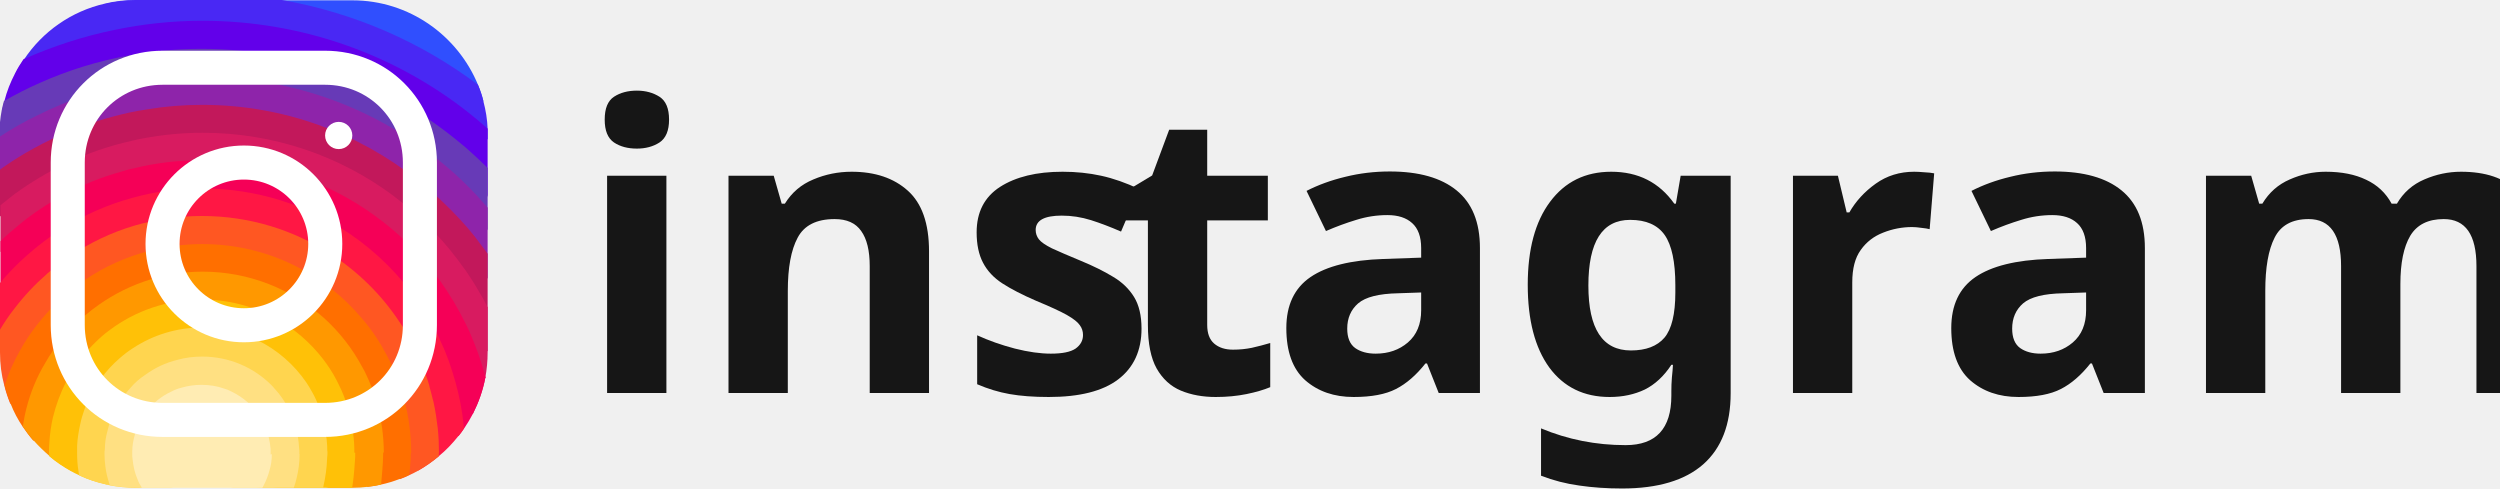
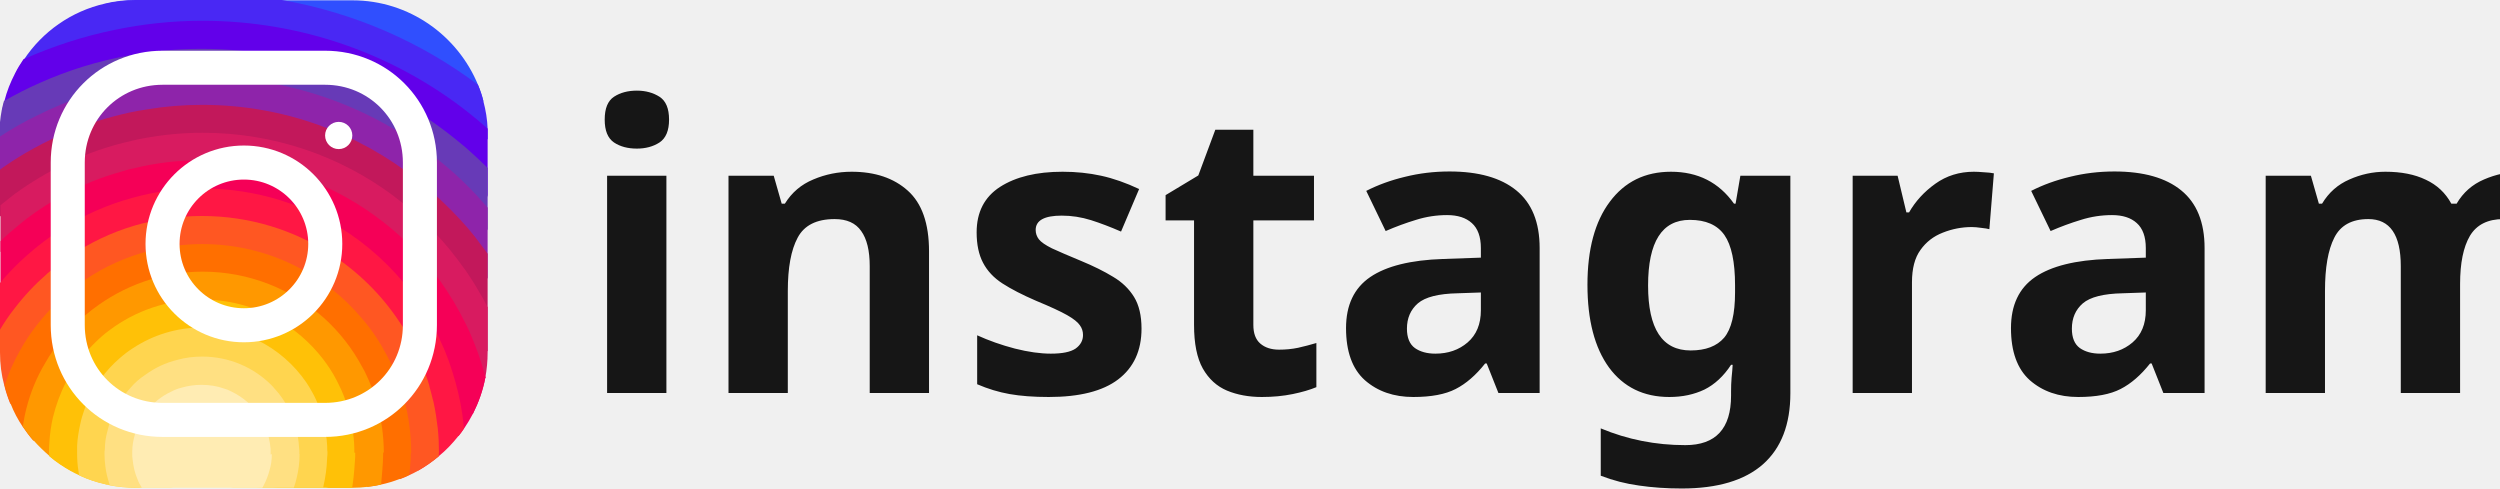
- <svg xmlns="http://www.w3.org/2000/svg" id="Layer_2" data-name="Layer 2" viewBox="0 0 146.88 28.7">
+ <svg xmlns="http://www.w3.org/2000/svg" viewBox="0 0 146.88 28.7">
  <defs>
-     <style>
-       @font-face {
-         font-family: 'Plus Jakarta Display';
-         src: url('https://assets.website-files.com/611c14f4bf91b0df48d41981/611c14f4bf91b06c4cd419c1_PlusJakartaDisplay-regular.otf') format('opentype');
-         font-weight: 400;
-         font-style: normal;
-         font-display: swap;
-       }
-       .cls-1 {
-         fill: #161616;
-         font-family: PlusJakartaSans-SemiBold, 'Plus Jakarta Sans', 'Plus Jakarta Display', sans-serif;
-         font-size: 23.38px;
-         font-variation-settings: 'wght' 600;
-         font-weight: 600;
-       }
- 
-       .cls-2 {
-         fill: #ffe082;
-       }
- 
-       .cls-3 {
-         fill: #ff5722;
-       }
- 
-       .cls-4 {
-         fill: #fff;
-       }
- 
-       .cls-5 {
-         fill: #ffecb3;
-       }
- 
-       .cls-6 {
-         fill: #f50057;
-       }
- 
-       .cls-7 {
-         fill: #ffd54f;
-       }
- 
-       .cls-8 {
-         fill: #ff1744;
-       }
- 
-       .cls-9 {
-         fill: #ffc107;
-       }
- 
-       .cls-10 {
-         fill: #ff9800;
-       }
- 
-       .cls-11 {
-         fill: #ff6f00;
-       }
- 
-       .cls-12 {
-         fill: #673ab7;
-       }
- 
-       .cls-13 {
-         fill: #8e24aa;
-       }
- 
-       .cls-14 {
-         fill: #304ffe;
-       }
- 
-       .cls-15 {
-         fill: #c2185b;
-       }
- 
-       .cls-16 {
-         fill: #d81b60;
-       }
- 
-       .cls-17 {
-         fill: #4928f4;
-       }
- 
-       .cls-18 {
-         fill: #6200ea;
-       }
- 
-       .cls-19 {
-         fill: none;
-         stroke: #fff;
-         stroke-linecap: round;
-         stroke-linejoin: round;
-         stroke-width: 2px;
-       }
- 
-       .cls-20 {
-         letter-spacing: 0em;
-       }
- 
-       @media (prefers-reduced-motion: no-preference) {
-         .cls-1 {
-           font-family: PlusJakartaSans-SemiBold, 'Plus Jakarta Sans', sans-serif;
-           font-weight: 500;
-         }
-       }
-     </style>
+     <style>.cls-1 { fill: rgb(22, 22, 22); font-family: PlusJakartaSans-SemiBold, "Plus Jakarta Sans", "Plus Jakarta Display", sans-serif; font-size: 23.38px; font-variation-settings: "wght" 600; font-weight: 600; }.cls-2 { fill: rgb(255, 224, 130); }.cls-3 { fill: rgb(255, 87, 34); }.cls-4 { fill: rgb(255, 255, 255); }.cls-5 { fill: rgb(255, 236, 179); }.cls-6 { fill: rgb(245, 0, 87); }.cls-7 { fill: rgb(255, 213, 79); }.cls-8 { fill: rgb(255, 23, 68); }.cls-9 { fill: rgb(255, 193, 7); }.cls-10 { fill: rgb(255, 152, 0); }.cls-11 { fill: rgb(255, 111, 0); }.cls-12 { fill: rgb(103, 58, 183); }.cls-13 { fill: rgb(142, 36, 170); }.cls-14 { fill: rgb(48, 79, 254); }.cls-15 { fill: rgb(194, 24, 91); }.cls-16 { fill: rgb(216, 27, 96); }.cls-17 { fill: rgb(73, 40, 244); }.cls-18 { fill: rgb(98, 0, 234); }.cls-19 { fill: none; stroke: rgb(255, 255, 255); stroke-linecap: round; stroke-linejoin: round; stroke-width: 2px; }.cls-20 { letter-spacing: 0em; }@media (prefers-reduced-motion: no-preference) {
+   .cls-1 { font-family: PlusJakartaSans-SemiBold, "Plus Jakarta Sans", sans-serif; font-weight: 500; }
+ }</style>
  </defs>
-   <g id="Layer_1-2" data-name="Layer 1">
+   <g id="Layer_1-2" data-name="Layer 1" transform="matrix(1, 0, 0, 1, 0, 1.4210854715202004e-14)">
    <path class="cls-14" d="m28.39,5.95c-.32.21-.77.4-.96.61-.07.07-.11.15-.1.23v.82l-.24.8-.24.8-.26.88-.54,1.79-.53,1.77-.4,1.33c0,.21,0,.41-.02.61-.06.76-.21,1.5-.47,2.18-.15.42-.33.83-.56,1.21-.08.15-.18.3-.27.45-.32.5-.7.96-1.12,1.37-.33.33-.68.63-1.07.88h0c-.06.06-.14.1-.21.14-.25.17-.51.31-.78.44-.18.1-.37.18-.56.25-.04.02-.09.04-.13.06-.45.21-.98.36-1.5.43-.03,0-.06,0-.09.02-.32.06-.63.1-.95.13-.14.02-.29.02-.44.02l-.57-.03-2.72-.14s0,0,0,0l-1.37-.07c-.1,0-.21,0-.32,0-.43-.02-.84-.06-1.26-.15h0c-.76-.14-1.48-.4-2.16-.74-.37-.19-.74-.41-1.08-.65-.14-.1-.28-.21-.41-.33-.38-.32-.72-.66-1.04-1.01-.05-.05-.09-.1-.13-.14-.05-.05-.1-.1-.14-.15-.3-.38-.56-.77-.76-1.19-.19-.37-.34-.76-.46-1.19-.05-.15-.09-.29-.12-.45,0,0-.02-.02-.02-.04-.08-.33-.15-.67-.19-1.01-.05-.26-.07-.53-.07-.8-.02-.1-.02-.21-.02-.32l1.52-2.35,1.49-2.29.68-1.04.61-.94.21-.33v-.82c.02-.18.02-.37.02-.55,0-.56-.12-1.1-.3-1.62-.18-.55-.42-1.07-.68-1.54-.3-.55-.62-1.04-.88-1.49-.39-.65-.66-1.19-.59-1.56.57-.14,1.18-.21,1.79-.21h12.73c3.33,0,6.19,2.07,7.38,4.98.13.31.24.64.32.97Z" />
    <path class="cls-17" d="m28.65,7.96v.21l-1.1.64-.7.41-.77.45-1.54.9-1.51.88-1.54.89-.61.36c0,.38-.1.73-.27,1.05-.25.46-.66.84-1.19,1.17-.53.33-1.19.59-1.92.78,0,0,0,0,0,0-2.83.73-6.7.4-8.58-1-.53-.39-.89-.87-1.05-1.42-.05-.18-.07-.38-.07-.58v-5.72c0-.12-.07-.24-.21-.36-.43-.34-1.44-.67-2.57-.99-.88-.25-1.83-.49-2.63-.73-.63-.19-1.16-.38-1.48-.57.14-.28.31-.56.49-.82C2.49,1.86,4.19.66,6.17.21c.57-.14,1.18-.21,1.79-.21h8.6c4.27.75,8.21,2.49,11.52,4.98.13.31.24.64.32.97.14.53.23,1.07.25,1.63,0,.12,0,.25,0,.37Z" />
    <path class="cls-18" d="m28.65,7.96v3.51l-.18.54-.6,1.85-.62,1.91-.33,1.02-.3.95-.29.9-.29.89-.15.47-.2.62c0,.6-.02,1.14-.06,1.59,0,.05-.02.1-.02.14-.05.42-.11.78-.21,1.08,0,.05-.02.1-.04.14-.21.57-.52.94-.98,1.18-.11.06-.24.11-.37.16-.42.14-.96.21-1.61.25-.48.03-1.03.04-1.65.04h-.55l-.95-.04h-.17s-1.73-.08-1.73-.08l-1.75-.07-5.77-.24-1.5-.06h-.21c-.62,0-1.15-.05-1.62-.11-.67-.1-1.19-.28-1.58-.54-.56-.36-.88-.88-1.07-1.62-.05-.18-.09-.36-.11-.56-.08-.46-.12-.99-.14-1.59,0-.12,0-.24,0-.37,0,0,0,0,0,0v-.46c0-.23,0-.47,0-.72l.04-1.28.02-.92.03-1.07v-.15l.06-1.96.06-1.96.06-1.84.05-1.81.02-.48c0-.25-.84-.39-1.77-.51-.74-.1-1.55-.18-2.04-.29.04-.18.08-.37.13-.54.14-.57.36-1.11.63-1.63.14-.28.31-.56.49-.82,1.72-.76,3.51-1.35,5.38-1.73,1.64-.34,3.35-.53,5.12-.53,5.86,0,11.27,1.98,15.55,5.32.41.32.82.66,1.22,1.02,0,.12,0,.25,0,.37Z" />
    <path class="cls-12" d="m28.65,9.85v3.61l-.44.84-.84,1.63-.45.86-.41.79-.18.34c0,.25,0,.49-.02.72,0,.34-.02.67-.04.97-.03.36-.08.68-.13.99-.12.63-.29,1.17-.53,1.62-.03.06-.06.11-.1.16-.09.14-.19.28-.3.41-.14.18-.3.33-.49.45-.27.21-.59.37-.96.5-.45.17-.98.28-1.6.34-.41.04-.85.06-1.34.06l-.33.02-1.66.1h0l-1.76.1-1.79.1-2.47.14-3,.18-.44.02c-.41,0-.79-.02-1.15-.07-.04,0-.07-.02-.11-.02-.54-.09-1.03-.23-1.48-.43-.54-.24-1.01-.56-1.41-.94-.35-.34-.65-.73-.9-1.17-.06-.1-.11-.2-.16-.31-.24-.47-.43-.99-.57-1.57-.02-.1-.05-.2-.06-.3-.05-.18-.09-.37-.11-.57-.09-.51-.14-1.05-.16-1.62h0c0-.24-.02-.46-.02-.7l-.39-.93-.06-.14-.05-.12-.6-1.42-.1-.23-.57-1.38-.64-1.54h0l-.64-1.55-.23-.57v-1.27c0-.5.05-.99.14-1.47.04-.18.08-.37.13-.54.68-.39,1.38-.75,2.11-1.07,1.66-.74,3.43-1.29,5.27-1.62,1.37-.25,2.79-.38,4.23-.38,5.82,0,11.09,2.11,15.22,5.55.16.13.31.25.46.39.37.33.74.67,1.1,1.03Z" />
    <path class="cls-13" d="m28.65,12.22v4.09l-.45.95-.86,1.79v.02c0,.34-.02.65-.05.93-.08.92-.3,1.5-.67,1.85-.26.27-.59.42-.99.5-.02,0-.06,0-.08.02-.13.02-.26.04-.41.04-.49.05-1.07.02-1.74-.03-.07,0-.15,0-.23-.02-.49-.03-1-.06-1.58-.09-.31,0-.64-.02-.97-.02h-.02l-.8.06h0l-1.81.13-2.06.16-.3.02-2.41.18-1.25.1-1.23.09c-.21,0-.42,0-.63,0,0,0,0,0,0,0-.9-.02-1.7-.07-2.42-.21-.66-.11-1.24-.29-1.74-.55-.51-.25-.93-.6-1.27-1.04-.33-.44-.57-.99-.72-1.65h0c-.11-.54-.18-1.16-.18-1.86l-.12-.21-.71-1.27-.1-.18-.06-.11-.74-1.31-.37-.66-.46-.82-.8-1.42-.42-.75v-2.93c.7-.46,1.42-.87,2.17-1.23.91-.46,1.85-.85,2.83-1.17,1.07-.35,2.18-.63,3.32-.81,1.15-.19,2.34-.29,3.56-.29,5.41,0,10.38,1.93,14.21,5.15.18.14.34.29.51.43.67.6,1.31,1.24,1.89,1.92.06.07.13.14.18.21Z" />
    <path class="cls-15" d="m28.65,14.89v5.75c-.19-.11-.45-.25-.78-.39-.18-.09-.37-.18-.58-.25-.3-.14-.63-.26-.99-.39-.08-.03-.16-.06-.25-.08-.14-.06-.29-.1-.45-.15-.47-.14-.99-.28-1.53-.4-.21-.04-.42-.08-.64-.11-.69-.12-1.43-.19-2.2-.2-.06,0-.14,0-.2,0l-2.05.02-2.79.02h0l-5.96.05c-1.89,0-3.06.45-3.76.64,0,0,0,0,0,0-.74.19-.97.07-1.03-1.23-.02-.36-.02-.82-.02-1.38l-.45-.34-.78-.59-.48-.37-.1-.07-1.32-1-.2-.15-.41-.32-.76-.57-.92-.7v-2.71c.08-.06.15-.12.23-.17,1.15-.8,2.39-1.47,3.69-2.02,1.16-.49,2.39-.88,3.65-1.16.34-.07.69-.14,1.05-.19,1.06-.18,2.15-.27,3.26-.27,4.78,0,9.18,1.66,12.66,4.42.53.41,1.03.85,1.51,1.32.65.62,1.27,1.28,1.83,1.98.11.14.22.29.33.44.15.19.29.39.44.59Z" />
    <path class="cls-16" d="m28.65,18.08v2.61c0,.52-.05,1.03-.14,1.52-.14.73-.39,1.43-.72,2.09-.18.04-.37.04-.6,0-.5-.09-1.09-.35-1.73-.69-.03,0-.06-.02-.09-.04-.2-.1-.41-.21-.61-.34-.42-.23-.87-.49-1.31-.72-.1-.05-.19-.1-.28-.14-.51-.26-1.03-.5-1.56-.68h0c-.11-.04-.23-.08-.35-.11-.45-.13-.92-.21-1.36-.21l-.88-.25-3.88-1.12h0l-2.38-.69h0l-1.03-.3c-2.99,0-4.83,1.27-5.72.79-.35-.18-.56-.64-.63-1.55-.02-.25-.03-.54-.03-.88l-.93-.45-.04-.02h0l-.67-.33-.73-.35-.06-.02-.14-.07-1.56-.76-1.19-.58v-2.73c.14-.12.28-.23.42-.34.15-.12.3-.23.45-.35h0c.94-.68,1.93-1.27,2.99-1.77,1.23-.59,2.55-1.04,3.91-1.34.2-.05.41-.1.61-.13,1.13-.21,2.29-.33,3.48-.33,4.19,0,8.05,1.36,11.15,3.65.9.67,1.74,1.41,2.5,2.21.63.66,1.21,1.38,1.74,2.13.04.06.08.11.12.16.29.43.57.87.82,1.32.17.27.31.55.45.83Z" />
    <path class="cls-6" d="m28.51,22.21c-.14.73-.39,1.43-.72,2.09-.15.29-.32.57-.5.84-.11.17-.23.33-.35.48-.29-.11-.71-.27-1.23-.45h0c-.39-.14-.84-.29-1.31-.42-.14-.04-.27-.08-.41-.12-.57-.15-1.15-.29-1.73-.37-.48-.08-.95-.13-1.38-.13l-.37-.1h0l-1.93-.56-1.19-.34-1.32-.38h0l-.43-.12-5.2-1.5-1.5-.43-1.11-.26-1.81-.43-.22-.06h0l-1.82-.42h0s-.33-.08-.33-.08l-.17-.04-1.33-.31-.15-.04-1.13-.93-.84-.71v-3.25c.29-.29.6-.56.92-.82.1-.09.2-.17.3-.25.1-.08.2-.16.3-.24.72-.55,1.49-1.04,2.3-1.46,1.03-.56,2.13-1,3.29-1.32.22-.07.45-.14.68-.18,1.31-.33,2.67-.49,4.09-.49,3.56,0,6.87,1.07,9.61,2.91,1.36.92,2.59,2.01,3.62,3.26.53.63,1,1.29,1.42,1.99.04.06.07.1.1.16.25.42.49.86.71,1.31.2.4.37.8.53,1.21.25.64.46,1.29.64,1.96Z" />
    <path class="cls-8" d="m27.28,25.14c-.11.17-.23.33-.35.48-.35.44-.73.84-1.16,1.19-.37.31-.77.59-1.19.83-.16-.04-.32-.09-.49-.15-.53-.18-1.07-.49-1.58-.8-.76-.49-1.42-1.01-1.72-1.25-.11-.1-.17-.14-.17-.14l-1.35-.12-.17-.02-1.75-.15-1.81-.16-2.68-.24-4.25-.37h-.02s-1.5-.73-1.5-.73l-1.51-.73-1.22-.59-.26-.13-.33-.16-1.13-.55-1.5-.72-.47-.23-.67-.21v-3.56c.37-.45.77-.87,1.19-1.27.27-.25.56-.51.85-.75.05-.04.1-.08.14-.11.03-.04.07-.06.1-.08.47-.38.96-.72,1.47-1.03.59-.37,1.21-.71,1.85-.99.69-.31,1.42-.57,2.16-.77,1.3-.37,2.67-.56,4.09-.56,3.25,0,6.25.99,8.72,2.68,1.58,1.08,2.95,2.45,4.04,4.04.36.51.68,1.05.97,1.61.1.21.21.41.29.62.1.2.18.4.27.6.17.41.32.83.45,1.26.25.8.45,1.61.57,2.45.04.28.07.56.1.84Z" />
    <path class="cls-3" d="m25.78,26.6c0,.06,0,.14,0,.21-.37.31-.77.59-1.19.83-.18.1-.35.19-.53.27-.18.09-.37.17-.56.24-.27-.14-.64-.32-1.03-.49-.55-.25-1.15-.47-1.61-.54-.11-.02-.21-.03-.31-.03l-1.31-.17h-.02l-1.62-.21-1.64-.21-.76-.1-6.02-.78c-.39,0-.8-.02-1.23-.08-.53-.05-1.07-.13-1.62-.24-.54-.1-1.09-.22-1.62-.36-.55-.13-1.09-.28-1.59-.42-.58-.18-1.12-.34-1.58-.49-.37-.12-.69-.23-.94-.32-.14-.34-.26-.7-.35-1.07-.17-.62-.25-1.27-.25-1.94v-1.33c.25-.42.53-.84.84-1.23.57-.75,1.21-1.43,1.91-2.04.02-.03.06-.06.08-.07h0c.25-.23.5-.43.77-.62.03-.03.06-.06.1-.08.13-.1.26-.19.41-.28,1.14-.77,2.4-1.38,3.74-1.78,1.27-.38,2.62-.58,4.02-.58,2.78,0,5.37.82,7.54,2.22,1.6,1.03,2.98,2.38,4.03,3.96.13.18.25.37.37.56.55.93,1,1.93,1.34,2.98.04.12.07.24.1.37.06.21.12.44.17.66.02.06.03.11.05.18.11.5.19,1.03.25,1.55h0c.05.48.07.96.07,1.43Z" />
    <path class="cls-11" d="m24.14,26.6c0,.28-.02.58-.05.88-.02.14-.03.29-.05.42-.18.09-.37.17-.56.24-.36.14-.72.25-1.1.33-.25.06-.52.1-.78.13h0c-.25-.15-.53-.33-.83-.54-.53-.37-1.09-.8-1.54-1.14t-.02-.02c-.47-.36-.8-.63-.8-.63l-.84.03-1.62.06-.76.03-3.04.11-2.57.1c-.17,0-.37,0-.61,0h0c-.33,0-.73-.03-1.17-.07-.51-.04-1.07-.09-1.63-.14-.55-.06-1.11-.13-1.64-.19-.59-.06-1.15-.14-1.62-.2-.37-.05-.7-.09-.96-.12-.22-.25-.42-.52-.61-.8-.29-.43-.53-.88-.72-1.37-.14-.34-.26-.7-.35-1.07.23-.71.53-1.38.89-2.02.29-.53.62-1.03.99-1.5.36-.47.75-.91,1.17-1.31h0c.12-.13.24-.24.36-.34.22-.21.45-.4.69-.58h0s.02-.02.02-.02c.19-.15.39-.29.59-.42,1.18-.8,2.51-1.4,3.94-1.75.95-.23,1.94-.36,2.97-.36,2.02,0,3.93.49,5.61,1.36h0c1.44.74,2.71,1.76,3.74,2.98.57.65,1.05,1.37,1.45,2.13.28.51.52,1.04.72,1.58.02.05.03.09.05.13.14.4.25.81.36,1.23.07.29.13.6.18.9.02.1.03.18.04.28.08.55.12,1.11.12,1.69Z" />
    <path class="cls-10" d="m22.51,26.6v.08c0,.27-.02.61-.05.98-.02.27-.05.55-.07.81-.25.06-.52.1-.78.13h0c-.3.04-.6.06-.91.06h-1.39l-.3-.09-1.57-.48-1.59-.48-3.68-1.11-1.59-.48s-.66.26-1.59.57h0c-.36.12-.75.25-1.16.37-.52.15-1.07.3-1.61.42-.56.13-1.11.22-1.6.26-.15.02-.3.02-.44.02-.45-.25-.88-.54-1.27-.87-.34-.29-.66-.6-.96-.94-.22-.25-.42-.52-.61-.8.06-.36.12-.71.21-1.05.24-.95.61-1.85,1.11-2.68.27-.47.57-.92.92-1.35,0-.02.03-.05.06-.06,0,0,0,0,0,0,.1-.14.21-.26.33-.38h0c.33-.36.66-.69,1.03-1,.13-.1.25-.21.38-.31.02-.02.05-.04.08-.06,1.79-1.37,4.03-2.2,6.44-2.2,2.74,0,5.23,1.03,7.12,2.71.91.82,1.68,1.8,2.26,2.89.05.08.1.17.14.25.07.14.14.29.21.45.26.57.47,1.18.61,1.8.02.06.03.13.05.19.06.29.12.6.16.9.06.47.1.95.1,1.43Z" />
    <path class="cls-9" d="m20.87,26.6c0,.16,0,.33-.02.52-.02.29-.04.61-.08.94-.02.2-.05.4-.08.6h-4.36l-.84-.14-3.29-.53-.47-.07-1.07-.18c-.47,0-1.49.21-2.56.41-.57.1-1.14.21-1.66.29-.06,0-.13.02-.18.02h0c-.56-.12-1.1-.3-1.61-.54-.16-.07-.32-.15-.48-.24-.45-.25-.88-.54-1.27-.87,0-.1-.02-.18-.02-.21,0-.21,0-.41.02-.6.03-.51.1-1,.21-1.48.18-.72.43-1.42.77-2.07.06-.14.14-.27.21-.4.03-.06.07-.12.1-.18.14-.23.3-.45.46-.68.33-.44.71-.85,1.11-1.23h0s.06-.06.1-.09c.04-.03.07-.07.11-.1.16-.14.32-.27.49-.39,0,0,0,0,0,0,1.5-1.12,3.37-1.78,5.4-1.78,1.58,0,3.04.4,4.32,1.1h0c1.1.6,2.05,1.42,2.81,2.41.29.38.56.79.78,1.22h0l.12.24c.24.47.43.96.57,1.47h0s.02.08.03.12c.1.34.18.69.23,1.05,0,.07.02.15.02.22.06.38.08.77.08,1.17Z" />
    <path class="cls-7" d="m19.24,26.51c0,.13,0,.26-.02.39h0v.02c-.02.57-.1,1.14-.22,1.65,0,.03,0,.06-.02.09h-3.72l-3.06-.66-.41-.09-.06.02-3.4.7-.15.03h-.21c-.51,0-1.01-.05-1.5-.14l-.21-.05h0c-.56-.12-1.1-.3-1.61-.54-.02-.09-.03-.18-.04-.26-.06-.34-.08-.7-.08-1.06,0-.14,0-.27,0-.41.02-.43.09-.85.18-1.26.06-.3.15-.6.25-.88.09-.25.19-.49.3-.72.1-.2.21-.39.32-.58.11-.18.23-.36.36-.53.32-.44.69-.84,1.11-1.2.24-.21.5-.41.77-.58,1.16-.76,2.55-1.21,4.06-1.21.29,0,.58.02.86.06h.02c.85.1,1.65.33,2.38.69h0c1.15.57,2.13,1.42,2.85,2.47.12.18.24.37.34.56.09.15.17.31.24.47.11.25.21.51.3.77h0c.09.29.17.59.22.9h0c.09.45.14.9.14,1.36Z" />
    <path class="cls-2" d="m17.6,26.68v.02c0,.47-.06.93-.17,1.38-.04.19-.1.38-.17.57h-3.57l-1.82-.5-1.82.5h-2.09c-.51,0-1.01-.05-1.5-.14-.02-.02-.02-.05-.03-.07-.11-.34-.2-.68-.24-1.04-.03-.23-.05-.47-.05-.72,0-.1,0-.2.02-.29,0-.37.06-.74.16-1.09.05-.24.12-.47.21-.69.03-.11.08-.21.14-.32.12-.27.26-.53.42-.79.18-.25.37-.49.58-.72.25-.29.54-.55.87-.76.56-.41,1.19-.71,1.89-.88.46-.13.95-.19,1.45-.19,1.59,0,3.02.64,4.05,1.66.04.04.09.09.13.14h0c.11.12.21.24.32.37.29.37.54.78.73,1.23.1.21.18.42.24.64,0,.03.02.06.02.09.11.39.18.8.2,1.22.02.12.02.25.02.37Z" />
    <path class="cls-5" d="m15.97,26.68c0,.33-.04.64-.13.93-.08.32-.2.62-.35.91-.02.05-.08.14-.08.14h-7.07s-.02-.02-.02-.03c-.1-.15-.18-.3-.24-.47-.16-.37-.25-.76-.29-1.18-.02-.1-.02-.2-.02-.29,0-.05,0-.1,0-.15,0-.35.06-.68.15-.99.08-.29.18-.55.32-.8,0,0,0,0,0-.02.1-.17.2-.33.32-.49.39-.53.91-.96,1.5-1.23h0c.19-.1.39-.18.6-.23h0c.37-.11.76-.17,1.17-.17.47,0,.92.07,1.34.22.15.04.29.1.44.18h0c.68.33,1.27.84,1.66,1.47.08.12.15.25.21.38.03.06.06.12.09.18.18.41.29.87.33,1.35,0,.04,0,.08,0,.13,0,.06,0,.13,0,.19Z" />
    <g>
      <path class="cls-19" d="m19.1,3.98h-9.55c-3.1,0-5.57,2.47-5.57,5.57v9.55c0,3.1,2.47,5.57,5.57,5.57h9.55c3.1,0,5.57-2.47,5.57-5.57v-9.55c0-3.1-2.47-5.57-5.57-5.57Z" />
      <circle class="cls-4" cx="19.9" cy="7.96" r=".8" />
    </g>
    <circle class="cls-19" cx="14.33" cy="14.33" r="4.78" />
-     <text class="cls-1" transform="translate(33.84 23.09)">
-       <tspan x="0" y="0">ins</tspan>
-       <tspan class="cls-20" x="31.4" y="0">t</tspan>
-       <tspan x="40.75" y="0">agram</tspan>
+     <text class="cls-1" style="white-space: pre;" transform="translate(33.84 23.09)">
+       <tspan x="0" y="0">instagram</tspan>
    </text>
  </g>
</svg>
